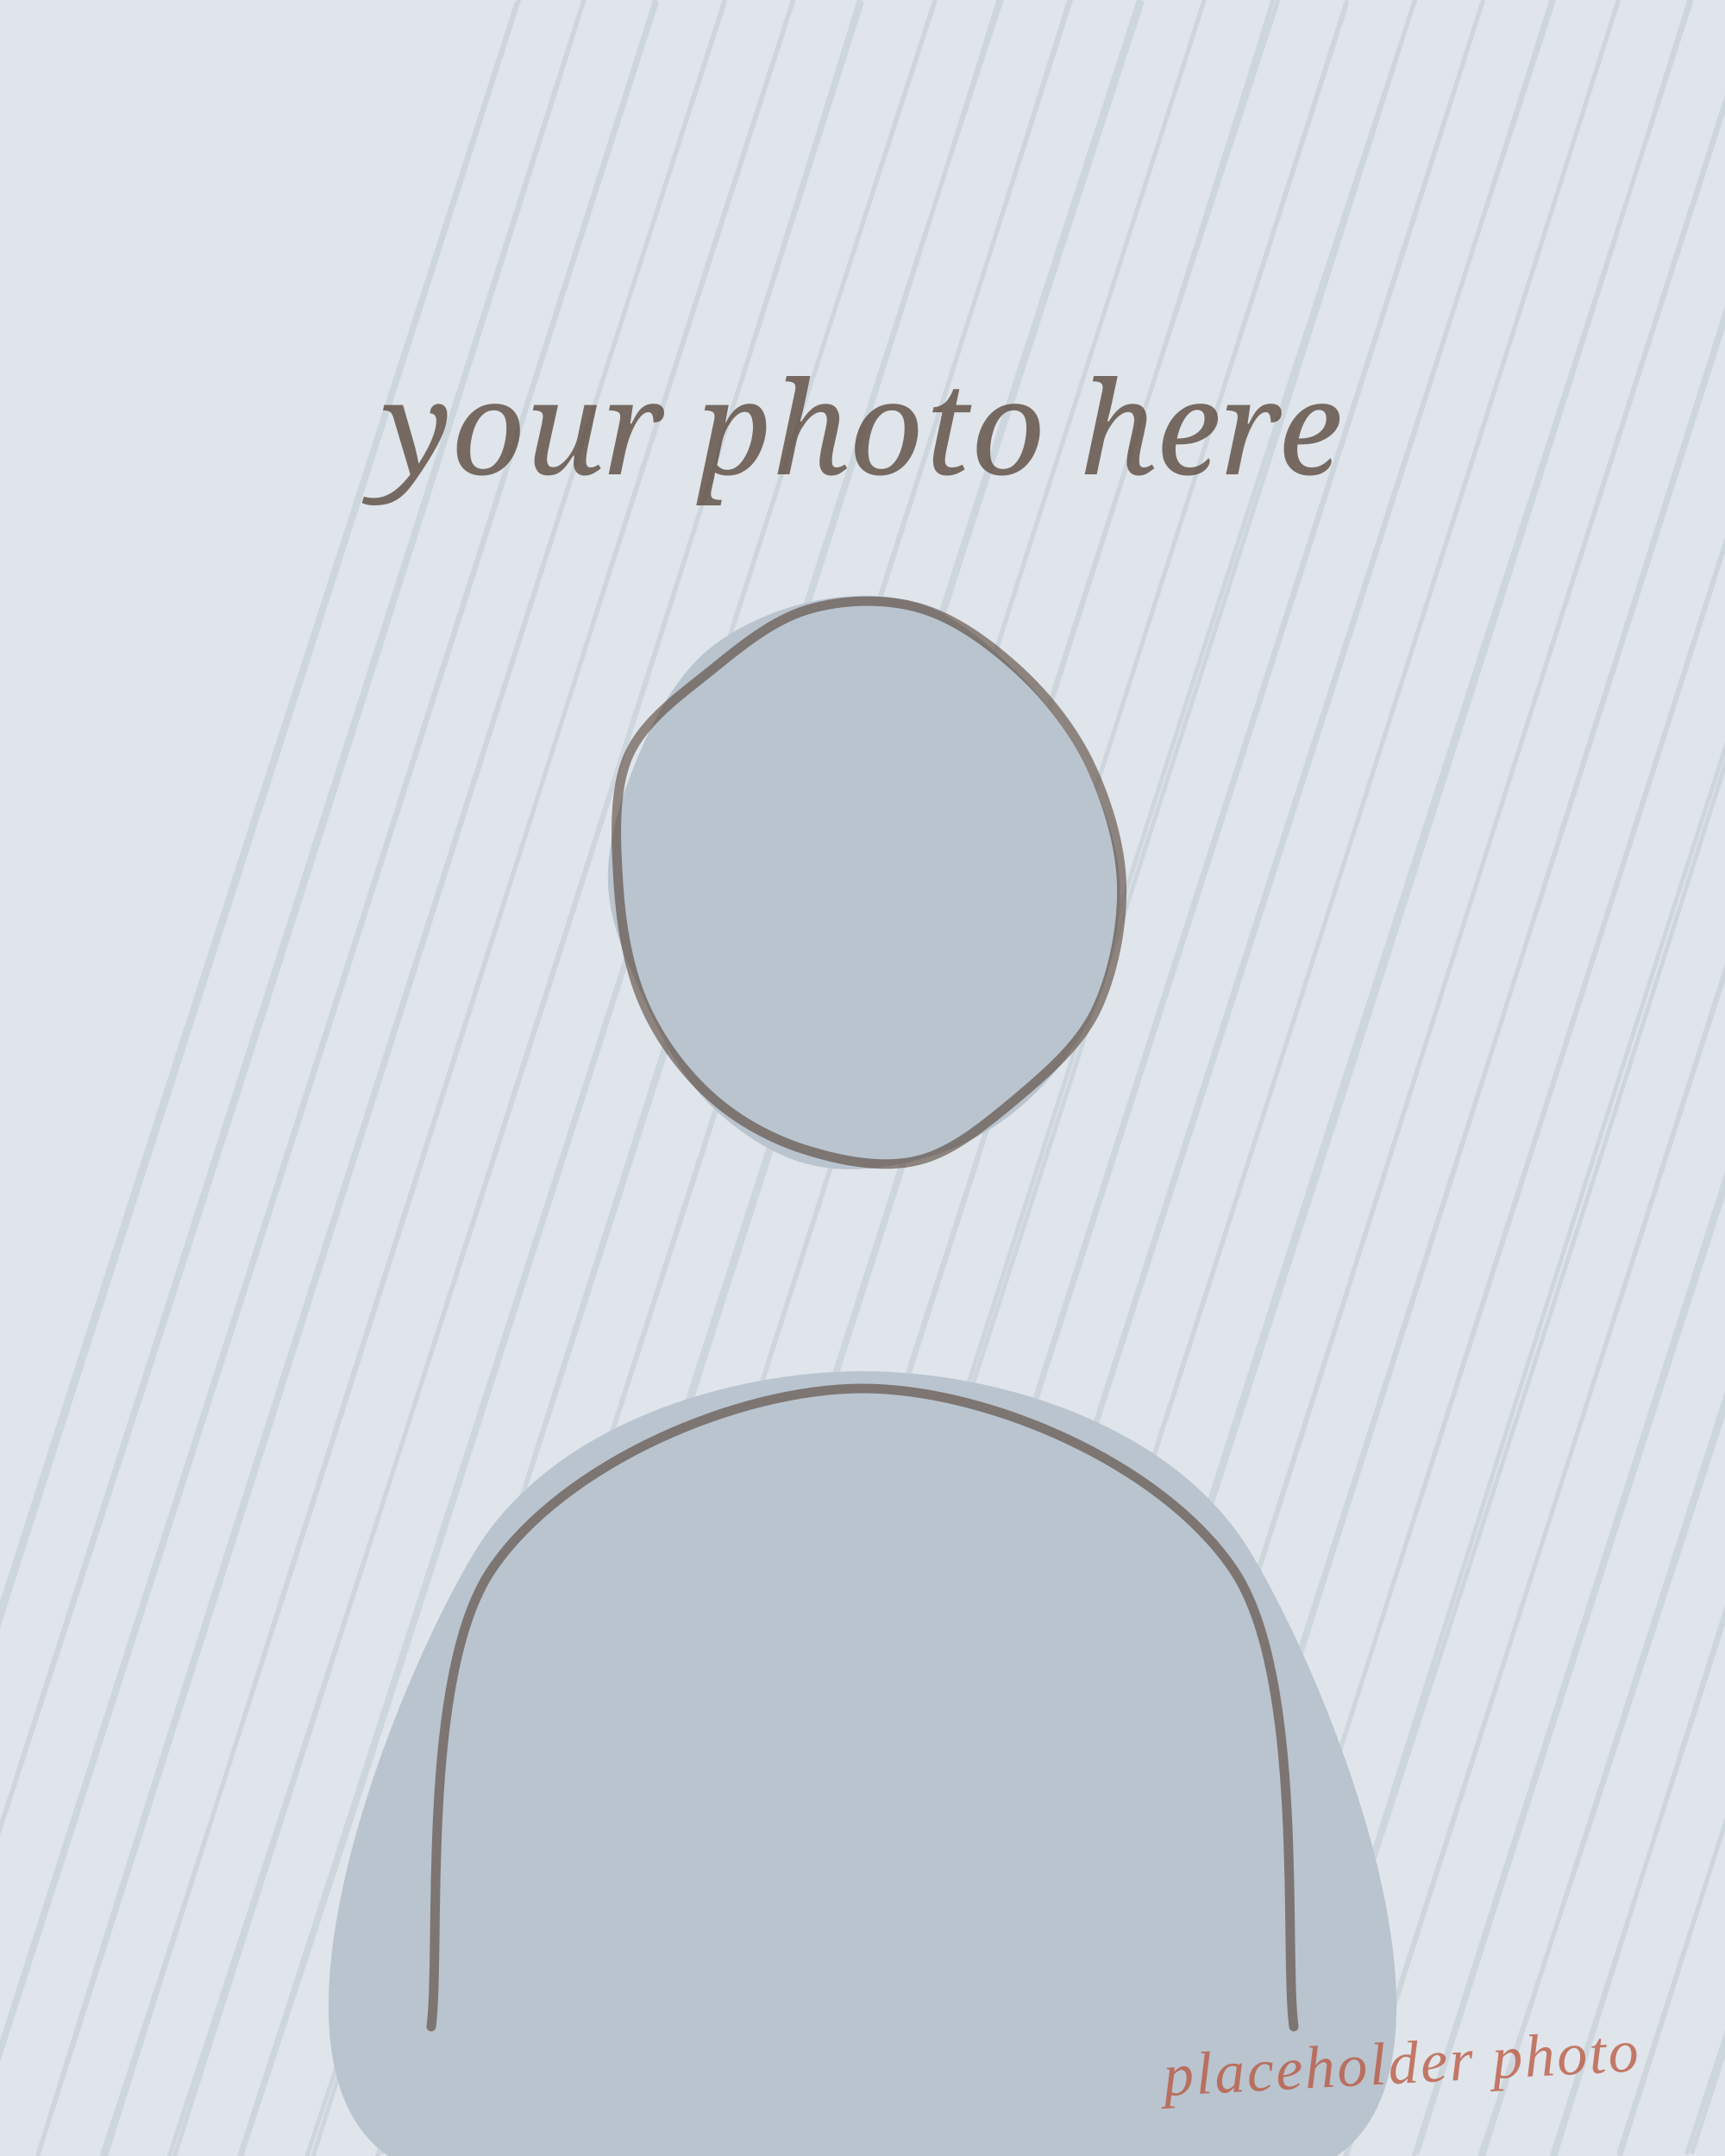
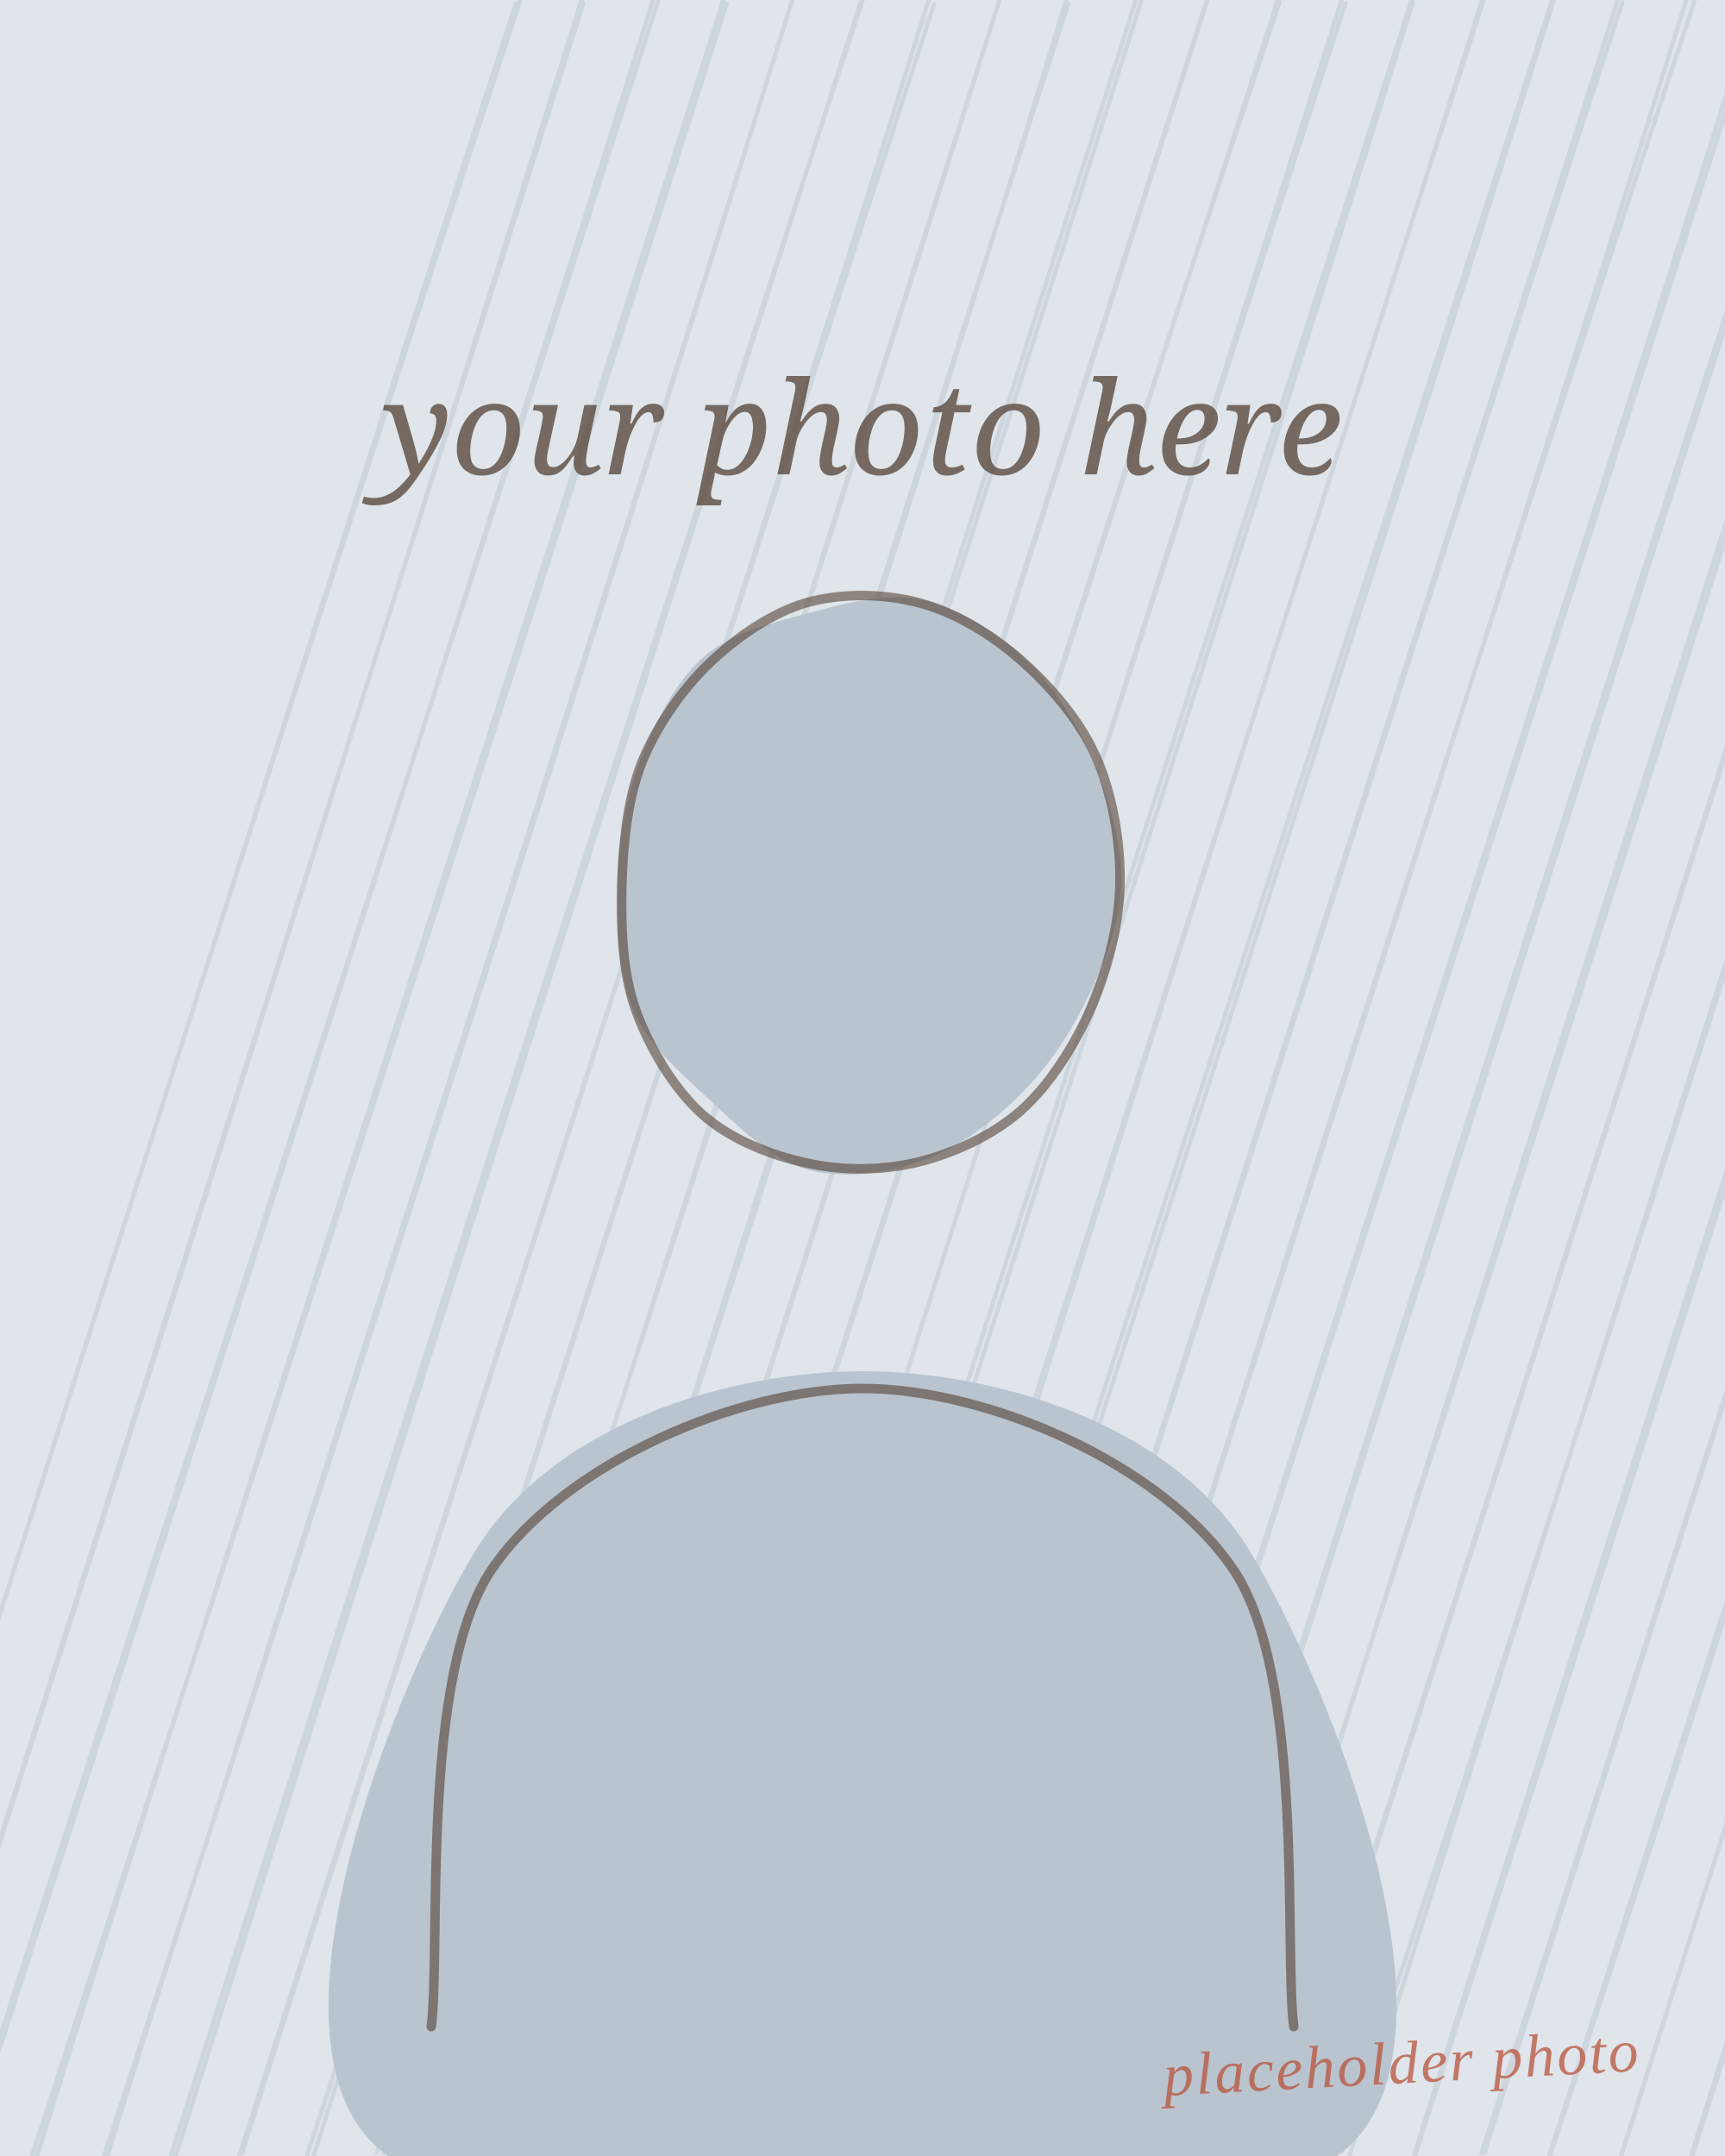
<svg xmlns="http://www.w3.org/2000/svg" viewBox="0 0 400 500" width="400" height="500" preserveAspectRatio="none">
  <rect width="400" height="500" fill="#dfe5ea" />
-   <path d="M-40.4,500.2 C7.1,349.4 71.7,150.1 119.8,0.8 M-39.5,500.2 C7.8,350.3 72.5,150.5 120.3,-0.0" fill="none" stroke="#7d8fa3" stroke-width="1" stroke-linecap="round" stroke-linejoin="round" opacity="0.18" />
-   <path d="M-24.7,500.7 C23.8,350.6 87.3,150.3 135.3,0.2 M-25.0,499.6 C25.2,349.8 88.4,150.2 135.4,0.1" fill="none" stroke="#7d8fa3" stroke-width="1" stroke-linecap="round" stroke-linejoin="round" opacity="0.18" />
-   <path d="M-7.8,499.2 C39.6,350.9 104.4,150.0 152.0,-0.2 M-7.7,500.5 C40.9,349.9 104.2,150.3 152.2,0.7" fill="none" stroke="#7d8fa3" stroke-width="1" stroke-linecap="round" stroke-linejoin="round" opacity="0.18" />
-   <path d="M8.8,499.8 C57.0,349.6 119.3,150.3 168.0,0.7 M8.7,500.0 C55.1,349.9 120.1,149.4 168.0,0.1" fill="none" stroke="#7d8fa3" stroke-width="1" stroke-linecap="round" stroke-linejoin="round" opacity="0.18" />
-   <path d="M24.4,500.4 C71.4,350.2 135.8,150.1 183.9,0.3 M23.6,500.0 C72.9,350.5 135.2,149.7 183.8,0.3" fill="none" stroke="#7d8fa3" stroke-width="1" stroke-linecap="round" stroke-linejoin="round" opacity="0.18" />
-   <path d="M39.2,500.2 C88.6,350.3 153.0,150.8 199.5,-0.8 M40.5,500.0 C88.0,350.5 152.4,150.2 199.8,0.7" fill="none" stroke="#7d8fa3" stroke-width="1" stroke-linecap="round" stroke-linejoin="round" opacity="0.18" />
-   <path d="M55.5,500.1 C104.4,349.9 168.1,149.8 216.8,0.3 M55.9,500.1 C105.3,350.8 167.9,150.1 216.5,0.9" fill="none" stroke="#7d8fa3" stroke-width="1" stroke-linecap="round" stroke-linejoin="round" opacity="0.18" />
-   <path d="M71.2,500.0 C120.7,349.7 185.1,149.7 231.8,-0.7 M72.6,500.1 C120.3,349.4 183.2,149.2 232.5,-0.8" fill="none" stroke="#7d8fa3" stroke-width="1" stroke-linecap="round" stroke-linejoin="round" opacity="0.18" />
-   <path d="M88.5,499.2 C136.0,349.7 200.6,149.5 248.3,0.1 M87.2,500.9 C136.6,349.4 201.1,150.1 247.8,0.5" fill="none" stroke="#7d8fa3" stroke-width="1" stroke-linecap="round" stroke-linejoin="round" opacity="0.18" />
-   <path d="M103.2,500.7 C151.4,349.2 215.7,149.3 264.4,-0.9 M104.9,500.4 C151.9,349.9 215.9,150.4 264.8,0.6" fill="none" stroke="#7d8fa3" stroke-width="1" stroke-linecap="round" stroke-linejoin="round" opacity="0.18" />
-   <path d="M119.3,500.6 C167.1,349.8 231.4,149.2 279.2,0.3 M119.6,499.7 C167.1,350.5 231.6,149.1 279.2,0.1" fill="none" stroke="#7d8fa3" stroke-width="1" stroke-linecap="round" stroke-linejoin="round" opacity="0.18" />
-   <path d="M136.2,499.3 C183.0,350.7 247.1,150.1 296.3,0.3 M136.7,499.3 C183.6,349.7 248.8,149.5 295.4,-0.6" fill="none" stroke="#7d8fa3" stroke-width="1" stroke-linecap="round" stroke-linejoin="round" opacity="0.18" />
-   <path d="M152.9,499.7 C200.7,350.8 264.8,149.4 312.2,0.5 M151.2,499.1 C201.1,349.9 264.3,150.8 312.3,0.8" fill="none" stroke="#7d8fa3" stroke-width="1" stroke-linecap="round" stroke-linejoin="round" opacity="0.18" />
-   <path d="M167.3,499.8 C215.9,348.9 278.7,149.3 328.2,-0.2 M167.9,499.9 C216.2,350.2 281.3,149.2 327.8,0.8" fill="none" stroke="#7d8fa3" stroke-width="1" stroke-linecap="round" stroke-linejoin="round" opacity="0.18" />
-   <path d="M184.5,500.7 C231.0,350.1 296.0,150.3 343.7,0.6 M184.2,499.2 C232.0,350.6 296.7,149.5 343.8,0.4" fill="none" stroke="#7d8fa3" stroke-width="1" stroke-linecap="round" stroke-linejoin="round" opacity="0.18" />
-   <path d="M199.1,500.7 C247.8,350.6 312.4,150.9 360.0,-0.8 M199.8,500.3 C247.5,349.5 311.5,150.0 360.6,-0.9" fill="none" stroke="#7d8fa3" stroke-width="1" stroke-linecap="round" stroke-linejoin="round" opacity="0.18" />
-   <path d="M215.1,500.1 C263.3,350.7 327.9,150.8 375.3,-0.2 M215.2,499.4 C264.0,350.7 327.7,149.7 375.5,-0.5" fill="none" stroke="#7d8fa3" stroke-width="1" stroke-linecap="round" stroke-linejoin="round" opacity="0.18" />
-   <path d="M231.8,500.6 C280.9,349.6 345.2,150.7 391.9,-0.5 M232.6,500.1 C279.4,349.4 343.6,150.9 392.1,0.4" fill="none" stroke="#7d8fa3" stroke-width="1" stroke-linecap="round" stroke-linejoin="round" opacity="0.18" />
-   <path d="M248.7,499.9 C296.8,350.0 359.7,149.1 407.4,0.5 M247.8,500.8 C296.6,350.5 359.4,149.8 408.2,-0.6" fill="none" stroke="#7d8fa3" stroke-width="1" stroke-linecap="round" stroke-linejoin="round" opacity="0.18" />
-   <path d="M264.6,499.4 C312.6,350.7 375.5,149.6 423.2,-0.7 M263.8,500.5 C311.9,349.1 376.4,149.6 423.7,-0.2" fill="none" stroke="#7d8fa3" stroke-width="1" stroke-linecap="round" stroke-linejoin="round" opacity="0.18" />
-   <path d="M280.9,501.0 C327.7,350.7 392.8,150.3 439.8,0.1 M280.3,500.4 C328.4,350.9 392.8,150.5 440.2,-0.6" fill="none" stroke="#7d8fa3" stroke-width="1" stroke-linecap="round" stroke-linejoin="round" opacity="0.18" />
-   <path d="M296.3,500.4 C343.3,350.0 406.5,150.5 456.9,0.6 M296.0,499.8 C345.5,350.9 408.7,150.9 455.8,-0.7" fill="none" stroke="#7d8fa3" stroke-width="1" stroke-linecap="round" stroke-linejoin="round" opacity="0.18" />
-   <path d="M312.2,500.3 C360.2,349.4 424.4,149.0 471.9,-0.4 M312.0,499.7 C359.9,350.5 424.5,149.9 472.5,0.3" fill="none" stroke="#7d8fa3" stroke-width="1" stroke-linecap="round" stroke-linejoin="round" opacity="0.18" />
-   <path d="M328.7,499.2 C375.5,350.5 440.8,150.6 488.1,0.3 M327.9,499.9 C375.7,349.1 439.1,150.1 488.1,-0.2" fill="none" stroke="#7d8fa3" stroke-width="1" stroke-linecap="round" stroke-linejoin="round" opacity="0.18" />
-   <path d="M343.1,500.2 C393.3,350.8 456.6,149.5 504.9,-0.8 M343.9,500.0 C391.4,350.5 456.0,149.4 504.4,0.7" fill="none" stroke="#7d8fa3" stroke-width="1" stroke-linecap="round" stroke-linejoin="round" opacity="0.18" />
-   <path d="M359.7,500.4 C408.3,350.2 471.8,150.6 520.3,-0.8 M360.4,500.6 C406.9,350.7 470.8,149.2 519.7,-0.3" fill="none" stroke="#7d8fa3" stroke-width="1" stroke-linecap="round" stroke-linejoin="round" opacity="0.18" />
-   <path d="M375.4,499.3 C423.7,349.9 487.5,149.2 535.3,0.1 M375.4,500.9 C423.2,348.9 486.4,149.5 536.3,0.7" fill="none" stroke="#7d8fa3" stroke-width="1" stroke-linecap="round" stroke-linejoin="round" opacity="0.18" />
-   <path d="M391.2,499.3 C440.3,349.7 504.4,150.9 551.3,0.5 M392.4,499.1 C440.6,350.2 505.1,149.9 552.4,0.3" fill="none" stroke="#7d8fa3" stroke-width="1" stroke-linecap="round" stroke-linejoin="round" opacity="0.18" />
-   <path d="M407.5,499.6 C455.8,349.6 519.0,150.3 567.2,-0.8 M408.1,499.9 C456.4,349.4 520.7,149.7 568.8,0.1" fill="none" stroke="#7d8fa3" stroke-width="1" stroke-linecap="round" stroke-linejoin="round" opacity="0.18" />
-   <path d="M423.7,500.0 C472.3,349.5 537.1,150.0 584.5,-0.2 M424.9,500.5 C472.1,349.5 536.6,150.6 583.1,-0.5" fill="none" stroke="#7d8fa3" stroke-width="1" stroke-linecap="round" stroke-linejoin="round" opacity="0.18" />
-   <path d="M440.5,499.5 C488.9,349.7 552.9,149.4 600.9,0.0 M440.8,499.9 C488.2,349.3 552.2,150.4 600.4,0.6" fill="none" stroke="#7d8fa3" stroke-width="1" stroke-linecap="round" stroke-linejoin="round" opacity="0.18" />
-   <path d="M456.1,499.2 C503.9,349.7 567.0,149.7 615.6,-0.3 M455.2,500.8 C505.1,349.9 568.1,150.7 616.0,-0.9" fill="none" stroke="#7d8fa3" stroke-width="1" stroke-linecap="round" stroke-linejoin="round" opacity="0.18" />
-   <path d="M471.5,499.2 C519.5,350.6 583.3,150.3 632.1,0.3 M472.2,500.3 C521.5,349.6 583.9,149.9 632.2,0.8" fill="none" stroke="#7d8fa3" stroke-width="1" stroke-linecap="round" stroke-linejoin="round" opacity="0.18" />
-   <path d="M488.7,500.2 C536.7,349.3 600.0,149.4 648.8,-0.1 M488.9,500.3 C536.5,350.5 599.9,149.1 648.6,-1.0" fill="none" stroke="#7d8fa3" stroke-width="1" stroke-linecap="round" stroke-linejoin="round" opacity="0.18" />
-   <path d="M259.7,205.0 C260.1,214.6 257.5,225.7 253.6,234.4 C249.7,243.0 243.2,251.1 236.4,256.9 C229.6,262.7 221.1,266.9 212.8,269.0 C204.6,271.2 195.1,272.1 187.0,269.9 C178.9,267.8 170.6,262.1 164.3,255.9 C158.1,249.6 153.6,241.0 149.7,232.5 C145.8,224.1 141.3,214.4 141.0,205.0 C140.6,195.6 143.9,185.1 147.6,176.3 C151.2,167.4 156.3,158.0 162.8,151.9 C169.4,145.9 178.6,141.8 186.9,139.8 C195.3,137.8 205.0,137.4 213.0,139.9 C221.1,142.5 228.6,148.9 235.0,155.1 C241.3,161.2 247.2,168.6 251.3,176.9 C255.4,185.2 259.3,195.4 259.7,205.0 Z" fill="#b9c4cf" />
+   <path d="M-40.4,499.7 C8.1,350.7 71.0,149.9 119.6,0.9 M-39.7,499.5 C7.5,349.9 71.4,149.7 120.6,0.2" fill="none" stroke="#7d8fa3" stroke-width="1" stroke-linecap="round" stroke-linejoin="round" opacity="0.18" />
+   <path d="M-23.2,499.5 C25.0,350.1 88.2,149.5 135.1,-0.8 M-23.2,499.5 C24.6,349.3 87.8,150.0 135.3,0.7" fill="none" stroke="#7d8fa3" stroke-width="1" stroke-linecap="round" stroke-linejoin="round" opacity="0.18" />
+   <path d="M-8.6,499.1 C39.5,349.4 104.3,150.3 152.7,-0.1 M-8.4,500.7 C40.7,349.3 104.4,150.3 151.4,0.1" fill="none" stroke="#7d8fa3" stroke-width="1" stroke-linecap="round" stroke-linejoin="round" opacity="0.18" />
+   <path d="M7.5,499.7 C56.3,350.2 120.9,150.8 168.5,0.8 M8.4,500.6 C55.5,349.5 120.5,149.5 168.0,-0.9" fill="none" stroke="#7d8fa3" stroke-width="1" stroke-linecap="round" stroke-linejoin="round" opacity="0.18" />
+   <path d="M24.6,500.8 C71.6,350.9 136.8,150.1 183.8,-0.2 M24.1,500.1 C73.0,350.9 136.8,151.1 183.9,-0.6" fill="none" stroke="#7d8fa3" stroke-width="1" stroke-linecap="round" stroke-linejoin="round" opacity="0.18" />
+   <path d="M40.7,500.1 C88.2,350.0 152.1,149.8 199.5,0.6 M39.7,499.7 C87.5,349.1 150.9,149.4 200.2,-0.5" fill="none" stroke="#7d8fa3" stroke-width="1" stroke-linecap="round" stroke-linejoin="round" opacity="0.18" />
+   <path d="M55.2,500.9 C103.6,349.0 167.9,150.7 216.6,0.9 M56.1,499.4 C103.7,349.2 168.6,150.4 215.3,0.1" fill="none" stroke="#7d8fa3" stroke-width="1" stroke-linecap="round" stroke-linejoin="round" opacity="0.18" />
+   <path d="M71.2,499.8 C121.0,349.6 184.1,149.6 232.0,-0.7 M72.6,500.4 C120.0,350.3 184.9,149.7 231.8,-0.1" fill="none" stroke="#7d8fa3" stroke-width="1" stroke-linecap="round" stroke-linejoin="round" opacity="0.18" />
+   <path d="M87.4,499.2 C135.9,350.8 201.2,150.7 247.5,-0.8 M88.9,499.3 C136.4,349.7 199.1,150.8 247.7,0.9" fill="none" stroke="#7d8fa3" stroke-width="1" stroke-linecap="round" stroke-linejoin="round" opacity="0.18" />
+   <path d="M103.9,500.5 C153.2,349.8 215.4,150.9 263.3,0.3 M104.5,499.1 C153.1,350.0 217.5,149.5 264.8,-0.3" fill="none" stroke="#7d8fa3" stroke-width="1" stroke-linecap="round" stroke-linejoin="round" opacity="0.18" />
+   <path d="M120.0,500.9 C168.2,349.5 231.5,150.5 280.1,-0.7 M120.9,500.5 C167.8,349.8 232.2,150.3 280.1,-0.3" fill="none" stroke="#7d8fa3" stroke-width="1" stroke-linecap="round" stroke-linejoin="round" opacity="0.18" />
+   <path d="M135.3,500.3 C183.2,350.0 246.9,149.8 296.7,0.5 M136.0,499.2 C183.2,349.8 247.9,150.4 296.5,-0.6" fill="none" stroke="#7d8fa3" stroke-width="1" stroke-linecap="round" stroke-linejoin="round" opacity="0.18" />
+   <path d="M152.7,500.9 C199.9,350.1 264.0,149.9 311.1,-0.1 M152.2,500.5 C200.5,349.8 263.3,150.2 312.0,0.7" fill="none" stroke="#7d8fa3" stroke-width="1" stroke-linecap="round" stroke-linejoin="round" opacity="0.18" />
+   <path d="M167.2,499.3 C214.7,350.1 279.5,149.0 327.3,0.1 M168.9,500.6 C215.9,350.1 281.0,150.5 327.6,0.6" fill="none" stroke="#7d8fa3" stroke-width="1" stroke-linecap="round" stroke-linejoin="round" opacity="0.18" />
+   <path d="M184.3,499.9 C231.1,349.8 296.5,149.6 343.9,-0.7 M184.7,500.6 C232.8,350.5 295.2,149.9 344.0,0.2" fill="none" stroke="#7d8fa3" stroke-width="1" stroke-linecap="round" stroke-linejoin="round" opacity="0.18" />
+   <path d="M200.2,499.7 C248.8,349.3 313.1,150.6 360.4,-0.3 M199.2,499.5 C246.8,350.0 311.8,150.1 360.1,-0.6" fill="none" stroke="#7d8fa3" stroke-width="1" stroke-linecap="round" stroke-linejoin="round" opacity="0.18" />
+   <path d="M215.5,500.1 C264.5,349.8 327.3,149.2 376.2,0.5 M216.4,499.5 C263.1,349.1 327.7,150.2 375.2,-0.2" fill="none" stroke="#7d8fa3" stroke-width="1" stroke-linecap="round" stroke-linejoin="round" opacity="0.18" />
+   <path d="M233.0,499.3 C278.8,350.5 343.4,149.5 392.9,0.3 M231.8,500.3 C280.1,349.3 344.1,150.6 391.2,-0.6" fill="none" stroke="#7d8fa3" stroke-width="1" stroke-linecap="round" stroke-linejoin="round" opacity="0.18" />
+   <path d="M248.1,499.5 C295.1,349.6 360.1,149.9 407.1,0.4 M247.7,500.0 C296.3,349.4 360.3,150.2 408.6,-0.2" fill="none" stroke="#7d8fa3" stroke-width="1" stroke-linecap="round" stroke-linejoin="round" opacity="0.18" />
+   <path d="M264.3,500.8 C311.5,349.2 375.5,149.1 423.6,0.2 M264.2,499.9 C312.6,350.2 376.1,149.5 424.4,0.3" fill="none" stroke="#7d8fa3" stroke-width="1" stroke-linecap="round" stroke-linejoin="round" opacity="0.18" />
+   <path d="M279.6,499.4 C328.0,350.1 392.5,150.5 439.4,0.6 M280.7,500.4 C327.4,349.1 390.8,150.2 439.3,-0.7" fill="none" stroke="#7d8fa3" stroke-width="1" stroke-linecap="round" stroke-linejoin="round" opacity="0.18" />
+   <path d="M296.1,499.1 C344.9,350.9 407.5,150.2 456.3,-0.5 M295.1,500.6 C345.0,350.3 407.6,149.3 455.8,-0.9" fill="none" stroke="#7d8fa3" stroke-width="1" stroke-linecap="round" stroke-linejoin="round" opacity="0.18" />
+   <path d="M312.8,500.4 C359.7,350.4 423.2,149.6 472.0,-0.1 M311.1,499.0 C360.5,350.3 424.6,149.9 471.5,-0.5" fill="none" stroke="#7d8fa3" stroke-width="1" stroke-linecap="round" stroke-linejoin="round" opacity="0.18" />
+   <path d="M328.1,500.0 C376.4,350.0 440.0,149.5 488.9,0.1 M327.8,500.1 C375.1,349.1 439.2,150.6 488.1,-1.0" fill="none" stroke="#7d8fa3" stroke-width="1" stroke-linecap="round" stroke-linejoin="round" opacity="0.18" />
+   <path d="M344.2,499.3 C392.0,349.2 455.9,150.7 503.1,0.2 M343.5,499.4 C391.8,349.9 455.8,149.2 504.5,-0.9" fill="none" stroke="#7d8fa3" stroke-width="1" stroke-linecap="round" stroke-linejoin="round" opacity="0.18" />
+   <path d="M359.3,499.8 C407.1,350.2 471.6,149.2 520.6,-0.9 M359.3,500.3 C408.8,350.3 471.0,149.2 519.5,-0.7" fill="none" stroke="#7d8fa3" stroke-width="1" stroke-linecap="round" stroke-linejoin="round" opacity="0.18" />
+   <path d="M375.9,499.9 C423.3,349.8 488.3,150.5 536.3,0.0 M375.9,500.2 C423.3,350.0 487.0,149.2 536.4,-0.3" fill="none" stroke="#7d8fa3" stroke-width="1" stroke-linecap="round" stroke-linejoin="round" opacity="0.18" />
+   <path d="M392.4,500.0 C440.4,350.9 504.7,150.1 552.0,-0.7 M392.2,499.7 C439.1,350.2 502.6,149.8 551.4,-0.1" fill="none" stroke="#7d8fa3" stroke-width="1" stroke-linecap="round" stroke-linejoin="round" opacity="0.18" />
+   <path d="M407.2,499.9 C454.6,349.2 519.9,149.9 568.4,0.6 M408.9,499.8 C456.2,350.6 519.2,149.7 567.5,0.3" fill="none" stroke="#7d8fa3" stroke-width="1" stroke-linecap="round" stroke-linejoin="round" opacity="0.18" />
+   <path d="M423.4,500.9 C472.1,349.7 536.0,150.7 583.7,-0.4 M424.8,500.3 C472.6,349.7 535.2,150.2 583.9,0.7" fill="none" stroke="#7d8fa3" stroke-width="1" stroke-linecap="round" stroke-linejoin="round" opacity="0.18" />
+   <path d="M440.2,499.3 C488.6,350.0 552.6,150.4 600.7,-0.6 M440.4,499.2 C487.9,350.6 553.2,150.1 601.0,0.2" fill="none" stroke="#7d8fa3" stroke-width="1" stroke-linecap="round" stroke-linejoin="round" opacity="0.18" />
+   <path d="M456.2,499.3 C504.1,350.2 568.1,150.6 616.5,0.8 M456.8,500.0 C504.4,349.7 567.4,150.0 615.2,0.1" fill="none" stroke="#7d8fa3" stroke-width="1" stroke-linecap="round" stroke-linejoin="round" opacity="0.18" />
+   <path d="M471.2,499.5 C519.8,351.1 584.3,151.0 632.3,-0.3 M472.5,499.9 C519.5,349.6 583.8,150.7 632.6,0.3" fill="none" stroke="#7d8fa3" stroke-width="1" stroke-linecap="round" stroke-linejoin="round" opacity="0.18" />
+   <path d="M487.4,500.4 C536.6,350.5 600.4,150.6 647.8,0.5 M487.1,500.4 C536.0,349.0 598.7,150.1 648.1,-1.0" fill="none" stroke="#7d8fa3" stroke-width="1" stroke-linecap="round" stroke-linejoin="round" opacity="0.18" />
+   <path d="M260.0,205.0 C259.7,214.5 255.5,224.8 251.3,233.1 C247.2,241.5 241.6,249.1 235.2,255.2 C228.8,261.3 221.0,266.9 212.9,269.5 C204.9,272.2 194.8,273.5 186.7,271.1 C178.7,268.7 171.4,261.4 164.8,255.3 C158.1,249.1 150.4,242.5 146.8,234.2 C143.2,225.8 142.9,214.6 143.1,205.0 C143.4,195.4 145.0,185.5 148.3,176.7 C151.7,167.9 156.6,158.1 163.1,152.4 C169.6,146.6 179.1,144.5 187.4,142.2 C195.8,140.0 205.0,137.4 213.2,139.0 C221.5,140.7 230.4,146.0 237.0,152.1 C243.7,158.3 249.4,167.0 253.2,175.9 C257.0,184.7 260.3,195.5 260.0,205.0 Z" fill="#b9c4cf" />
  <path d="M90.0,500.0 C56.7,476.7 91.7,390.3 110.0,360.0 C128.3,329.7 170.0,318.0 200.0,318.0 C230.0,318.0 271.7,329.7 290.0,360.0 C308.3,390.3 343.3,476.7 310.0,500.0 C276.7,523.3 123.3,523.3 90.0,500.0 Z" fill="#b9c4cf" />
-   <path d="M260.1,205.0 C260.4,214.7 258.1,226.2 254.0,234.6 C249.8,243.0 242.0,249.4 235.2,255.2 C228.3,260.9 220.8,267.2 212.9,269.1 C204.9,271.1 195.5,269.3 187.6,266.9 C179.6,264.5 171.6,260.3 165.2,254.6 C158.8,249.0 152.9,241.1 149.3,232.8 C145.7,224.5 144.0,214.6 143.4,205.0 C142.8,195.4 142.1,183.5 145.7,175.3 C149.3,167.0 158.2,160.9 165.1,155.3 C172.1,149.6 179.3,143.8 187.2,141.4 C195.2,139.0 204.8,138.7 212.8,140.9 C220.9,143.1 228.7,148.7 235.3,154.6 C241.9,160.5 248.1,168.0 252.3,176.4 C256.4,184.8 259.8,195.3 260.1,205.0 Z" fill="none" stroke="#4a3426" stroke-width="2.2" stroke-linecap="round" stroke-linejoin="round" opacity="0.55" />
+   <path d="M259.7,205.0 C259.5,214.8 256.7,225.2 252.9,234.0 C249.0,242.7 243.4,251.6 236.8,257.5 C230.1,263.4 221.2,267.4 212.9,269.5 C204.6,271.5 195.4,271.6 187.0,269.7 C178.6,267.9 169.3,264.2 162.7,258.3 C156.1,252.3 150.4,242.7 147.3,233.9 C144.2,225.0 144.0,214.5 144.2,205.0 C144.5,195.5 145.5,185.4 148.8,176.9 C152.2,168.5 157.9,160.2 164.3,154.0 C170.6,147.9 178.8,142.2 186.9,139.8 C195.1,137.5 204.8,137.6 213.1,139.8 C221.3,141.9 229.7,147.0 236.5,152.9 C243.3,158.9 250.2,166.7 254.1,175.4 C257.9,184.0 259.9,195.2 259.7,205.0 Z" fill="none" stroke="#4a3426" stroke-width="2.2" stroke-linecap="round" stroke-linejoin="round" opacity="0.55" />
  <path d="M100.0,470.0 C102.3,452.3 97.3,388.7 114.0,364.0 C130.7,339.3 171.3,322.0 200.0,322.0 C228.7,322.0 269.3,339.3 286.0,364.0 C302.7,388.7 297.7,452.3 300.0,470.0" fill="none" stroke="#4a3426" stroke-width="2.2" stroke-linecap="round" stroke-linejoin="round" opacity="0.55" />
  <text x="200" y="110" text-anchor="middle" font-family="Georgia, serif" font-style="italic" font-size="30" fill="#4a3426" opacity=".7">your photo here</text>
  <text x="270" y="486" transform="rotate(-3 270 486)" font-family="Georgia, 'Times New Roman', serif" font-style="italic" font-size="14" fill="#b9533a" opacity=".75" letter-spacing=".5">placeholder photo</text>
</svg>
